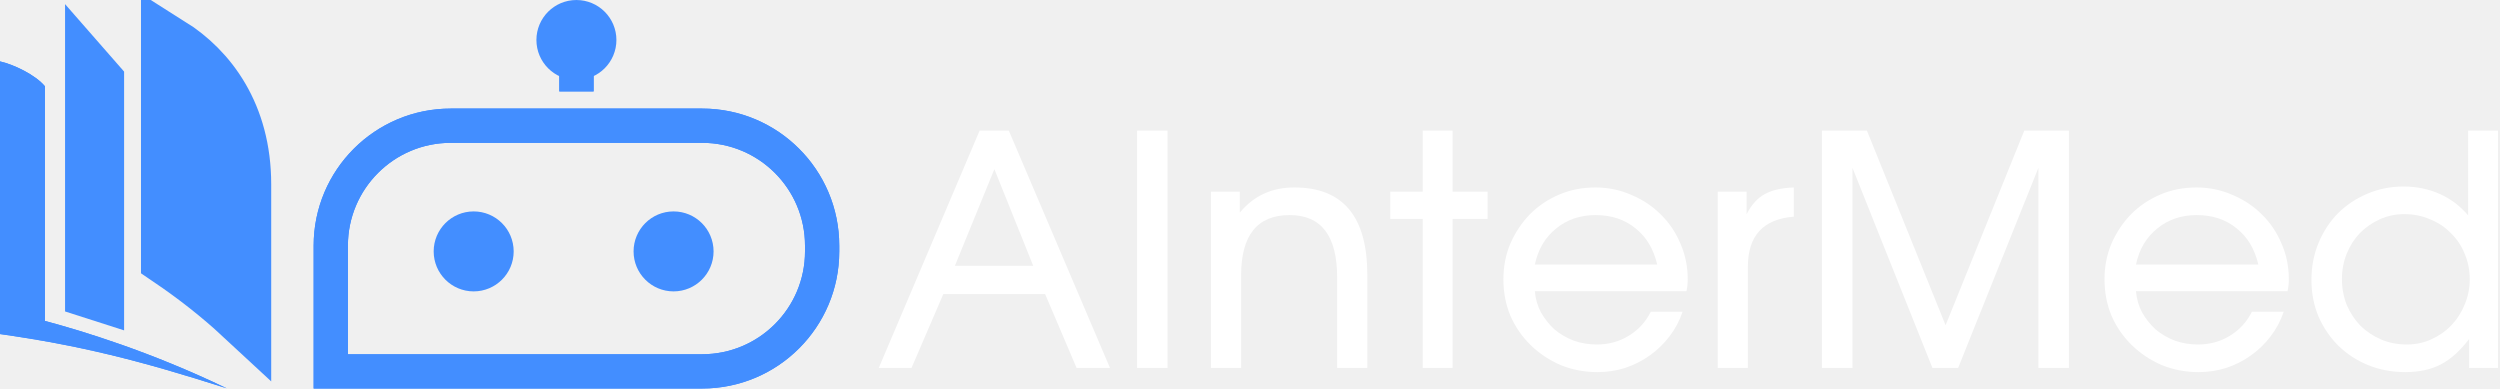
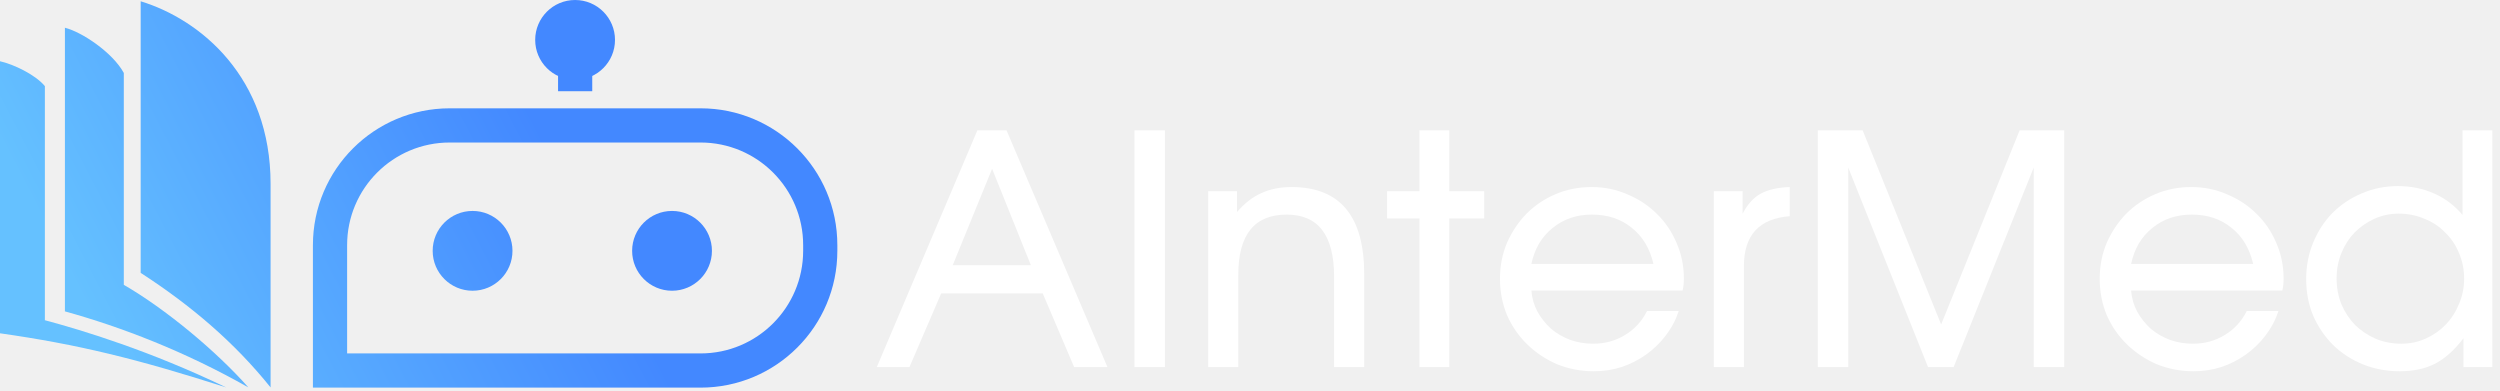
- <svg xmlns="http://www.w3.org/2000/svg" width="148" height="23" viewBox="0 0 148 23" fill="none">
-   <mask id="path-1-inside-1_319_960" fill="white">
-     <path fill-rule="evenodd" clip-rule="evenodd" d="M41.567 8.456H26.685C23.323 8.456 20.597 11.182 20.597 14.544V20.971H41.567C44.93 20.971 47.656 18.245 47.656 14.883V14.544C47.656 11.182 44.93 8.456 41.567 8.456ZM26.685 6.427C22.202 6.427 18.567 10.061 18.567 14.544V23H41.567C46.05 23 49.685 19.366 49.685 14.883V14.544C49.685 10.061 46.05 6.427 41.567 6.427H26.685Z" />
-   </mask>
-   <path fill-rule="evenodd" clip-rule="evenodd" d="M41.567 8.456H26.685C23.323 8.456 20.597 11.182 20.597 14.544V20.971H41.567C44.93 20.971 47.656 18.245 47.656 14.883V14.544C47.656 11.182 44.93 8.456 41.567 8.456ZM26.685 6.427C22.202 6.427 18.567 10.061 18.567 14.544V23H41.567C46.05 23 49.685 19.366 49.685 14.883V14.544C49.685 10.061 46.05 6.427 41.567 6.427H26.685Z" fill="#438EFF" />
-   <path d="M20.597 20.971H10.365V31.203H20.597V20.971ZM18.567 23H8.335V33.232H18.567V23ZM26.685 8.456V18.688H41.567V8.456V-1.776H26.685V8.456ZM20.597 14.544H30.829C30.829 16.833 28.974 18.688 26.685 18.688V8.456V-1.776C17.672 -1.776 10.365 5.531 10.365 14.544H20.597ZM20.597 20.971H30.829V14.544H20.597H10.365V20.971H20.597ZM41.567 20.971V10.739H20.597V20.971V31.203H41.567V20.971ZM47.656 14.883H37.423C37.423 12.594 39.279 10.739 41.567 10.739V20.971V31.203C50.581 31.203 57.888 23.896 57.888 14.883H47.656ZM47.656 14.544H37.423V14.883H47.656H57.888V14.544H47.656ZM41.567 8.456V18.688C39.279 18.688 37.423 16.833 37.423 14.544H47.656H57.888C57.888 5.531 50.581 -1.776 41.567 -1.776V8.456ZM18.567 14.544H28.799C28.799 15.712 27.853 16.659 26.685 16.659V6.427V-3.805C16.551 -3.805 8.335 4.41 8.335 14.544H18.567ZM49.685 14.883H39.453C39.453 13.715 40.4 12.768 41.567 12.768V23V33.232C51.702 33.232 59.917 25.017 59.917 14.883H49.685ZM49.685 14.544H39.453V14.883H49.685H59.917V14.544H49.685ZM41.567 6.427V16.659C40.4 16.659 39.453 15.712 39.453 14.544H49.685H59.917C59.917 4.41 51.702 -3.805 41.567 -3.805V6.427ZM26.685 6.427V16.659H41.567V6.427V-3.805H26.685V6.427ZM18.567 23H28.799V14.544H18.567H8.335V23H18.567ZM41.567 23V12.768H18.567V23V33.232H41.567V23Z" fill="#438EFF" mask="url(#path-1-inside-1_319_960)" />
-   <path d="M28.041 13.368C28.878 13.368 29.556 14.046 29.557 14.883C29.557 15.72 28.878 16.398 28.041 16.398C27.204 16.398 26.526 15.719 26.526 14.883C26.527 14.046 27.205 13.368 28.041 13.368Z" fill="#438EFF" stroke="#438EFF" stroke-width="1.705" />
-   <path d="M39.875 13.368C40.712 13.368 41.39 14.046 41.391 14.883C41.391 15.72 40.712 16.398 39.875 16.398C39.038 16.398 38.36 15.719 38.36 14.883C38.361 14.046 39.039 13.368 39.875 13.368Z" fill="#438EFF" stroke="#438EFF" stroke-width="1.705" />
-   <path d="M34.123 0.853C34.96 0.853 35.638 1.531 35.639 2.367C35.639 3.204 34.96 3.883 34.123 3.883C33.287 3.883 32.608 3.204 32.608 2.367C32.609 1.531 33.287 0.853 34.123 0.853Z" fill="#438EFF" stroke="#438EFF" stroke-width="1.705" />
-   <mask id="path-6-inside-2_319_960" fill="white">
-     <path d="M33.112 3.721H35.142V5.412H33.112V3.721Z" />
-   </mask>
-   <path d="M33.112 3.721H35.142V5.412H33.112V3.721Z" fill="#438EFF" />
-   <path d="M33.112 3.721V2.016H31.407V3.721H33.112ZM35.142 3.721H36.847V2.016H35.142V3.721ZM35.142 5.412V7.118H36.847V5.412H35.142ZM33.112 5.412H31.407V7.118H33.112V5.412ZM33.112 3.721V5.426H35.142V3.721V2.016H33.112V3.721ZM35.142 3.721H33.436V5.412H35.142H36.847V3.721H35.142ZM35.142 5.412V3.707H33.112V5.412V7.118H35.142V5.412ZM33.112 5.412H34.818V3.721H33.112H31.407V5.412H33.112Z" fill="#438EFF" mask="url(#path-6-inside-2_319_960)" />
-   <path d="M10.052 2.722C12.337 4.161 14.35 6.809 14.35 10.91V18.67C13.023 17.439 11.589 16.318 10.052 15.275V2.722Z" fill="#438EFF" stroke="#438EFF" stroke-width="3.411" />
-   <path d="M5.557 4.747C5.587 4.781 5.614 4.814 5.641 4.847V17.222C5.613 17.213 5.585 17.205 5.557 17.196V4.747Z" fill="#438EFF" stroke="#438EFF" stroke-width="3.411" />
-   <mask id="path-10-inside-3_319_960" fill="white">
-     <path d="M2.662 19C4.917 19.602 8.908 20.819 13.418 22.987C8.157 21.3 4.631 20.434 0 19.776V3.634C0.781 3.807 2.083 4.415 2.662 5.109V19Z" />
-   </mask>
-   <path d="M2.662 19C4.917 19.602 8.908 20.819 13.418 22.987C8.157 21.3 4.631 20.434 0 19.776V3.634C0.781 3.807 2.083 4.415 2.662 5.109V19Z" fill="#438EFF" />
-   <path d="M13.418 22.987L12.377 26.235L14.897 19.914L13.418 22.987ZM2.662 19H-0.749V21.619L1.782 22.295L2.662 19ZM2.662 5.109H6.073V3.874L5.281 2.925L2.662 5.109ZM0 3.634L0.74 0.304L-3.411 -0.618V3.634H0ZM0 19.776H-3.411V22.737L-0.48 23.153L0 19.776ZM13.418 22.987L14.897 19.914C10.136 17.624 5.929 16.343 3.542 15.705L2.662 19L1.782 22.295C3.905 22.862 7.681 24.013 11.94 26.061L13.418 22.987ZM2.662 19H6.073V5.109H2.662H-0.749V19H2.662ZM2.662 5.109L5.281 2.925C4.577 2.08 3.655 1.505 2.993 1.157C2.292 0.788 1.486 0.47 0.74 0.304L0 3.634L-0.74 6.963C-0.744 6.962 -0.679 6.978 -0.555 7.025C-0.438 7.07 -0.307 7.129 -0.18 7.196C-0.051 7.263 0.045 7.324 0.102 7.366C0.169 7.415 0.13 7.398 0.043 7.294L2.662 5.109ZM0 3.634H-3.411V19.776H0H3.411V3.634H0ZM0 19.776L-0.48 23.153C3.916 23.777 7.25 24.592 12.377 26.235L13.418 22.987L14.46 19.74C9.063 18.009 5.345 17.091 0.48 16.4L0 19.776Z" fill="#438EFF" mask="url(#path-10-inside-3_319_960)" />
-   <path d="M136.837 16.573C136.837 15.787 136.976 15.059 137.255 14.387C137.534 13.715 137.914 13.132 138.396 12.638C138.89 12.144 139.467 11.757 140.126 11.478C140.797 11.187 141.52 11.041 142.293 11.041C143.053 11.041 143.763 11.187 144.422 11.478C145.081 11.77 145.645 12.194 146.114 12.752V7.733H147.882V21.782H146.171V20.071C145.639 20.768 145.081 21.268 144.498 21.573C143.915 21.877 143.212 22.029 142.388 22.029C141.602 22.029 140.867 21.889 140.183 21.611C139.511 21.332 138.928 20.952 138.434 20.47C137.939 19.976 137.547 19.399 137.255 18.74C136.976 18.068 136.837 17.346 136.837 16.573ZM138.643 16.516C138.643 17.061 138.738 17.574 138.928 18.056C139.131 18.525 139.403 18.936 139.745 19.291C140.1 19.634 140.512 19.906 140.981 20.109C141.45 20.299 141.951 20.394 142.483 20.394C143.003 20.394 143.484 20.293 143.928 20.09C144.384 19.887 144.777 19.615 145.106 19.272C145.448 18.918 145.715 18.506 145.905 18.037C146.107 17.568 146.209 17.067 146.209 16.535C146.209 15.99 146.107 15.483 145.905 15.014C145.715 14.545 145.442 14.14 145.087 13.797C144.745 13.443 144.333 13.17 143.852 12.98C143.383 12.777 142.876 12.676 142.331 12.676C141.824 12.676 141.342 12.777 140.886 12.98C140.442 13.183 140.05 13.455 139.707 13.797C139.378 14.14 139.118 14.545 138.928 15.014C138.738 15.483 138.643 15.984 138.643 16.516Z" fill="white" />
-   <path d="M135.195 18.455C135.017 18.987 134.757 19.475 134.415 19.919C134.086 20.35 133.699 20.724 133.256 21.04C132.812 21.357 132.324 21.604 131.792 21.782C131.272 21.946 130.727 22.029 130.157 22.029C129.384 22.029 128.655 21.889 127.971 21.611C127.299 21.319 126.71 20.926 126.203 20.432C125.696 19.938 125.297 19.361 125.005 18.702C124.726 18.03 124.587 17.308 124.587 16.535C124.587 15.774 124.726 15.065 125.005 14.406C125.297 13.747 125.683 13.17 126.165 12.676C126.659 12.182 127.236 11.795 127.895 11.516C128.554 11.237 129.263 11.098 130.024 11.098C130.784 11.098 131.494 11.244 132.153 11.535C132.825 11.814 133.408 12.201 133.902 12.695C134.396 13.177 134.783 13.747 135.061 14.406C135.353 15.065 135.499 15.774 135.499 16.535C135.499 16.788 135.473 17.023 135.423 17.238H126.45C126.488 17.695 126.608 18.113 126.811 18.493C127.027 18.873 127.293 19.209 127.61 19.5C127.939 19.779 128.319 20.001 128.75 20.166C129.181 20.318 129.637 20.394 130.119 20.394C130.816 20.394 131.443 20.223 132.001 19.881C132.571 19.538 133.008 19.063 133.313 18.455H135.195ZM133.693 15.66C133.477 14.735 133.046 14.019 132.4 13.512C131.766 12.993 130.981 12.733 130.043 12.733C129.13 12.733 128.351 12.999 127.705 13.531C127.058 14.051 126.64 14.761 126.45 15.66H133.693Z" fill="white" />
-   <path d="M107.86 7.733H110.522L115.179 19.253L119.837 7.733H122.479V21.782H120.673V9.938L115.921 21.782H114.4L109.666 9.938V21.782H107.86V7.733Z" fill="white" />
-   <path d="M101.688 11.345H103.399V12.676C103.691 12.118 104.046 11.725 104.464 11.497C104.895 11.256 105.471 11.123 106.194 11.098V12.828C104.382 12.967 103.475 13.956 103.475 15.793V21.782H101.688V11.345Z" fill="white" />
-   <path d="M99.609 18.455C99.431 18.987 99.171 19.475 98.829 19.919C98.5 20.35 98.113 20.724 97.67 21.04C97.226 21.357 96.738 21.604 96.206 21.782C95.686 21.946 95.141 22.029 94.571 22.029C93.798 22.029 93.069 21.889 92.385 21.611C91.713 21.319 91.124 20.926 90.617 20.432C90.11 19.938 89.711 19.361 89.419 18.702C89.14 18.03 89.001 17.308 89.001 16.535C89.001 15.774 89.14 15.065 89.419 14.406C89.711 13.747 90.097 13.17 90.579 12.676C91.073 12.182 91.65 11.795 92.309 11.516C92.968 11.237 93.677 11.098 94.438 11.098C95.198 11.098 95.908 11.244 96.567 11.535C97.239 11.814 97.822 12.201 98.316 12.695C98.81 13.177 99.197 13.747 99.475 14.406C99.767 15.065 99.913 15.774 99.913 16.535C99.913 16.788 99.887 17.023 99.837 17.238H90.864C90.902 17.695 91.022 18.113 91.225 18.493C91.441 18.873 91.707 19.209 92.024 19.5C92.353 19.779 92.733 20.001 93.164 20.166C93.595 20.318 94.051 20.394 94.533 20.394C95.23 20.394 95.857 20.223 96.415 19.881C96.985 19.538 97.422 19.063 97.727 18.455H99.609ZM98.107 15.66C97.891 14.735 97.46 14.019 96.814 13.512C96.18 12.993 95.395 12.733 94.457 12.733C93.544 12.733 92.765 12.999 92.119 13.531C91.472 14.051 91.054 14.761 90.864 15.66H98.107Z" fill="white" />
-   <path d="M84.224 12.961H82.304V11.345H84.224V7.733H85.992V11.345H88.064V12.961H85.992V21.782H84.224V12.961Z" fill="white" />
-   <path d="M71.688 11.345H73.398V12.581C73.842 12.061 74.324 11.687 74.843 11.459C75.363 11.218 75.958 11.098 76.63 11.098C79.507 11.098 80.945 12.822 80.945 16.269V21.782H79.159V16.421C79.159 13.962 78.221 12.733 76.345 12.733C74.431 12.733 73.474 13.924 73.474 16.307V21.782H71.688V11.345Z" fill="white" />
-   <path d="M67.314 7.733H69.119V21.782H67.314V7.733Z" fill="white" />
-   <path d="M57.993 7.733H59.722L65.711 21.782H63.734L61.871 17.409H55.844L53.962 21.782H52.023L57.993 7.733ZM61.167 15.736L58.867 10.014L56.529 15.736H61.167Z" fill="white" />
+ <svg xmlns="http://www.w3.org/2000/svg" width="211" height="33" viewBox="0 0 211 33" fill="none">
+   <path fill-rule="evenodd" clip-rule="evenodd" d="M59.126 12.028H37.957C33.174 12.028 29.297 15.905 29.297 20.688V29.829H59.126C63.908 29.829 67.786 25.952 67.786 21.169V20.688C67.786 15.905 63.908 12.028 59.126 12.028ZM37.957 9.142C31.58 9.142 26.41 14.311 26.41 20.688V32.716H59.126C65.503 32.716 70.672 27.546 70.672 21.169V20.688C70.672 14.311 65.503 9.142 59.126 9.142H37.957Z" fill="url(#paint0_linear_1407_334)" />
+   <path d="M43.253 21.171C43.253 23.03 41.745 24.538 39.885 24.538C38.025 24.538 36.518 23.03 36.518 21.171C36.518 19.311 38.025 17.803 39.885 17.803C41.745 17.803 43.253 19.311 43.253 21.171Z" fill="url(#paint1_linear_1407_334)" />
+   <path d="M60.087 21.171C60.087 23.03 58.579 24.538 56.719 24.538C54.859 24.538 53.352 23.03 53.352 21.171C53.352 19.311 54.859 17.803 56.719 17.803C58.579 17.803 60.087 19.311 60.087 21.171Z" fill="url(#paint2_linear_1407_334)" />
+   <path d="M51.906 3.368C51.906 5.228 50.398 6.736 48.538 6.736C46.678 6.736 45.17 5.228 45.17 3.368C45.17 1.508 46.678 0 48.538 0C50.398 0 51.906 1.508 51.906 3.368Z" fill="url(#paint3_linear_1407_334)" />
+   <path d="M47.1 5.293H49.986V7.699H47.1V5.293Z" fill="url(#paint4_linear_1407_334)" />
+   <path d="M22.837 32.699C19.792 28.907 16.137 25.788 11.873 23.03V0.108C16.949 1.659 22.837 6.55 22.837 15.519V32.699Z" fill="url(#paint5_linear_1407_334)" />
+   <path d="M10.449 24.039V6.157C9.507 4.429 6.914 2.7 5.479 2.341V26.28C10.242 27.599 15.579 29.647 20.963 32.698C18.271 29.647 13.97 26.073 10.449 24.039Z" fill="url(#paint6_linear_1407_334)" />
+   <path d="M3.787 27.026C6.994 27.883 12.672 29.613 19.087 32.698C11.602 30.298 6.587 29.066 0 28.13V5.169C1.111 5.416 2.963 6.28 3.787 7.268V27.026Z" fill="url(#paint7_linear_1407_334)" />
+   <path d="M194.641 23.574C194.641 22.456 194.839 21.42 195.236 20.464C195.632 19.509 196.173 18.68 196.858 17.976C197.561 17.273 198.381 16.724 199.319 16.327C200.274 15.912 201.302 15.705 202.401 15.705C203.483 15.705 204.492 15.912 205.43 16.327C206.367 16.742 207.169 17.346 207.836 18.139V11H210.351V30.983H207.917V28.549C207.16 29.541 206.367 30.253 205.538 30.685C204.709 31.118 203.708 31.334 202.536 31.334C201.419 31.334 200.373 31.136 199.4 30.739C198.444 30.343 197.615 29.802 196.912 29.117C196.209 28.414 195.65 27.594 195.236 26.656C194.839 25.701 194.641 24.673 194.641 23.574ZM197.209 23.493C197.209 24.268 197.345 24.998 197.615 25.683C197.903 26.35 198.291 26.936 198.778 27.441C199.283 27.927 199.868 28.315 200.535 28.603C201.202 28.874 201.914 29.009 202.672 29.009C203.411 29.009 204.096 28.865 204.727 28.576C205.376 28.288 205.934 27.9 206.403 27.413C206.89 26.909 207.268 26.323 207.539 25.656C207.827 24.989 207.972 24.277 207.972 23.52C207.972 22.744 207.827 22.023 207.539 21.357C207.268 20.689 206.881 20.113 206.376 19.626C205.889 19.121 205.304 18.733 204.619 18.463C203.952 18.175 203.23 18.03 202.455 18.03C201.734 18.03 201.049 18.175 200.4 18.463C199.769 18.752 199.21 19.139 198.724 19.626C198.255 20.113 197.885 20.689 197.615 21.357C197.345 22.023 197.209 22.735 197.209 23.493Z" fill="white" />
+   <path d="M192.303 26.251C192.051 27.008 191.681 27.702 191.195 28.333C190.726 28.946 190.176 29.478 189.545 29.928C188.914 30.379 188.22 30.73 187.463 30.983C186.724 31.217 185.949 31.334 185.138 31.334C184.038 31.334 183.001 31.136 182.028 30.739C181.073 30.325 180.234 29.766 179.513 29.063C178.792 28.36 178.224 27.54 177.81 26.602C177.413 25.647 177.215 24.619 177.215 23.52C177.215 22.438 177.413 21.429 177.81 20.491C178.224 19.554 178.774 18.733 179.459 18.03C180.162 17.327 180.982 16.778 181.92 16.381C182.857 15.984 183.867 15.786 184.948 15.786C186.03 15.786 187.04 15.993 187.977 16.408C188.932 16.805 189.762 17.355 190.465 18.058C191.168 18.742 191.717 19.554 192.114 20.491C192.529 21.429 192.736 22.438 192.736 23.52C192.736 23.88 192.7 24.214 192.628 24.52H179.865C179.919 25.169 180.09 25.764 180.379 26.305C180.685 26.846 181.064 27.323 181.514 27.738C181.983 28.135 182.524 28.45 183.137 28.684C183.75 28.901 184.399 29.009 185.084 29.009C186.075 29.009 186.967 28.765 187.761 28.279C188.572 27.792 189.194 27.116 189.626 26.251H192.303ZM190.167 22.276C189.861 20.96 189.248 19.941 188.328 19.22C187.427 18.481 186.309 18.112 184.975 18.112C183.677 18.112 182.569 18.49 181.649 19.247C180.73 19.986 180.135 20.996 179.865 22.276H190.167Z" fill="white" />
+   <path d="M153.422 11H157.208L163.832 27.387L170.457 11H174.216V30.983H171.647V14.137L164.887 30.983H162.724L155.991 14.137V30.983H153.422V11Z" fill="white" />
+   <path d="M144.645 16.138H147.078V18.03C147.493 17.237 147.998 16.678 148.592 16.354C149.205 16.011 150.026 15.822 151.053 15.786V18.247C148.475 18.445 147.186 19.851 147.186 22.465V30.983H144.645V16.138Z" fill="white" />
+   <path d="M141.686 26.251C141.434 27.008 141.064 27.702 140.578 28.333C140.109 28.946 139.559 29.478 138.928 29.928C138.297 30.379 137.603 30.73 136.846 30.983C136.107 31.217 135.332 31.334 134.52 31.334C133.421 31.334 132.384 31.136 131.411 30.739C130.455 30.325 129.617 29.766 128.896 29.063C128.175 28.36 127.607 27.54 127.193 26.602C126.796 25.647 126.598 24.619 126.598 23.52C126.598 22.438 126.796 21.429 127.193 20.491C127.607 19.554 128.157 18.733 128.842 18.03C129.545 17.327 130.365 16.778 131.303 16.381C132.24 15.984 133.25 15.786 134.331 15.786C135.413 15.786 136.422 15.993 137.36 16.408C138.315 16.805 139.144 17.355 139.847 18.058C140.55 18.742 141.1 19.554 141.497 20.491C141.912 21.429 142.119 22.438 142.119 23.52C142.119 23.88 142.083 24.214 142.011 24.52H129.248C129.302 25.169 129.473 25.764 129.761 26.305C130.068 26.846 130.446 27.323 130.897 27.738C131.366 28.135 131.907 28.45 132.519 28.684C133.132 28.901 133.781 29.009 134.466 29.009C135.458 29.009 136.35 28.765 137.143 28.279C137.955 27.792 138.577 27.116 139.009 26.251H141.686ZM139.55 22.276C139.244 20.96 138.631 19.941 137.711 19.22C136.81 18.481 135.692 18.112 134.358 18.112C133.06 18.112 131.952 18.49 131.032 19.247C130.113 19.986 129.518 20.996 129.248 22.276H139.55Z" fill="white" />
+   <path d="M119.801 18.436H117.07V16.138H119.801V11H122.316V16.138H125.264V18.436H122.316V30.983H119.801V18.436Z" fill="white" />
+   <path d="M101.971 16.138H104.404V17.895C105.035 17.156 105.72 16.624 106.459 16.3C107.199 15.957 108.046 15.786 109.001 15.786C113.093 15.786 115.139 18.238 115.139 23.141V30.983H112.598V23.357C112.598 19.86 111.264 18.112 108.596 18.112C105.874 18.112 104.512 19.806 104.512 23.195V30.983H101.971V16.138Z" fill="white" />
+   <path d="M95.75 11H98.319V30.983H95.75V11Z" fill="white" />
+   <path d="M82.491 11H84.951L93.469 30.983H90.657L88.007 24.764H79.435L76.758 30.983H74L82.491 11ZM87.006 22.384L83.734 14.245L80.409 22.384H87.006Z" fill="white" />
+   <defs>
+     <linearGradient id="paint0_linear_1407_334" x1="49.5" y1="18.5" x2="13.159" y2="37.344" gradientUnits="userSpaceOnUse">
+       <stop stop-color="#4388FF" />
+       <stop offset="1" stop-color="#65C1FF" />
+     </linearGradient>
+     <linearGradient id="paint1_linear_1407_334" x1="49.5" y1="18.5" x2="13.159" y2="37.344" gradientUnits="userSpaceOnUse">
+       <stop stop-color="#4388FF" />
+       <stop offset="1" stop-color="#65C1FF" />
+     </linearGradient>
+     <linearGradient id="paint2_linear_1407_334" x1="49.5" y1="18.5" x2="13.159" y2="37.344" gradientUnits="userSpaceOnUse">
+       <stop stop-color="#4388FF" />
+       <stop offset="1" stop-color="#65C1FF" />
+     </linearGradient>
+     <linearGradient id="paint3_linear_1407_334" x1="49.5" y1="18.5" x2="13.159" y2="37.344" gradientUnits="userSpaceOnUse">
+       <stop stop-color="#4388FF" />
+       <stop offset="1" stop-color="#65C1FF" />
+     </linearGradient>
+     <linearGradient id="paint4_linear_1407_334" x1="49.5" y1="18.5" x2="13.159" y2="37.344" gradientUnits="userSpaceOnUse">
+       <stop stop-color="#4388FF" />
+       <stop offset="1" stop-color="#65C1FF" />
+     </linearGradient>
+     <linearGradient id="paint5_linear_1407_334" x1="49.5" y1="18.5" x2="13.159" y2="37.344" gradientUnits="userSpaceOnUse">
+       <stop stop-color="#4388FF" />
+       <stop offset="1" stop-color="#65C1FF" />
+     </linearGradient>
+     <linearGradient id="paint6_linear_1407_334" x1="49.5" y1="18.5" x2="13.159" y2="37.344" gradientUnits="userSpaceOnUse">
+       <stop stop-color="#4388FF" />
+       <stop offset="1" stop-color="#65C1FF" />
+     </linearGradient>
+     <linearGradient id="paint7_linear_1407_334" x1="49.5" y1="18.5" x2="13.159" y2="37.344" gradientUnits="userSpaceOnUse">
+       <stop stop-color="#4388FF" />
+       <stop offset="1" stop-color="#65C1FF" />
+     </linearGradient>
+   </defs>
</svg>
